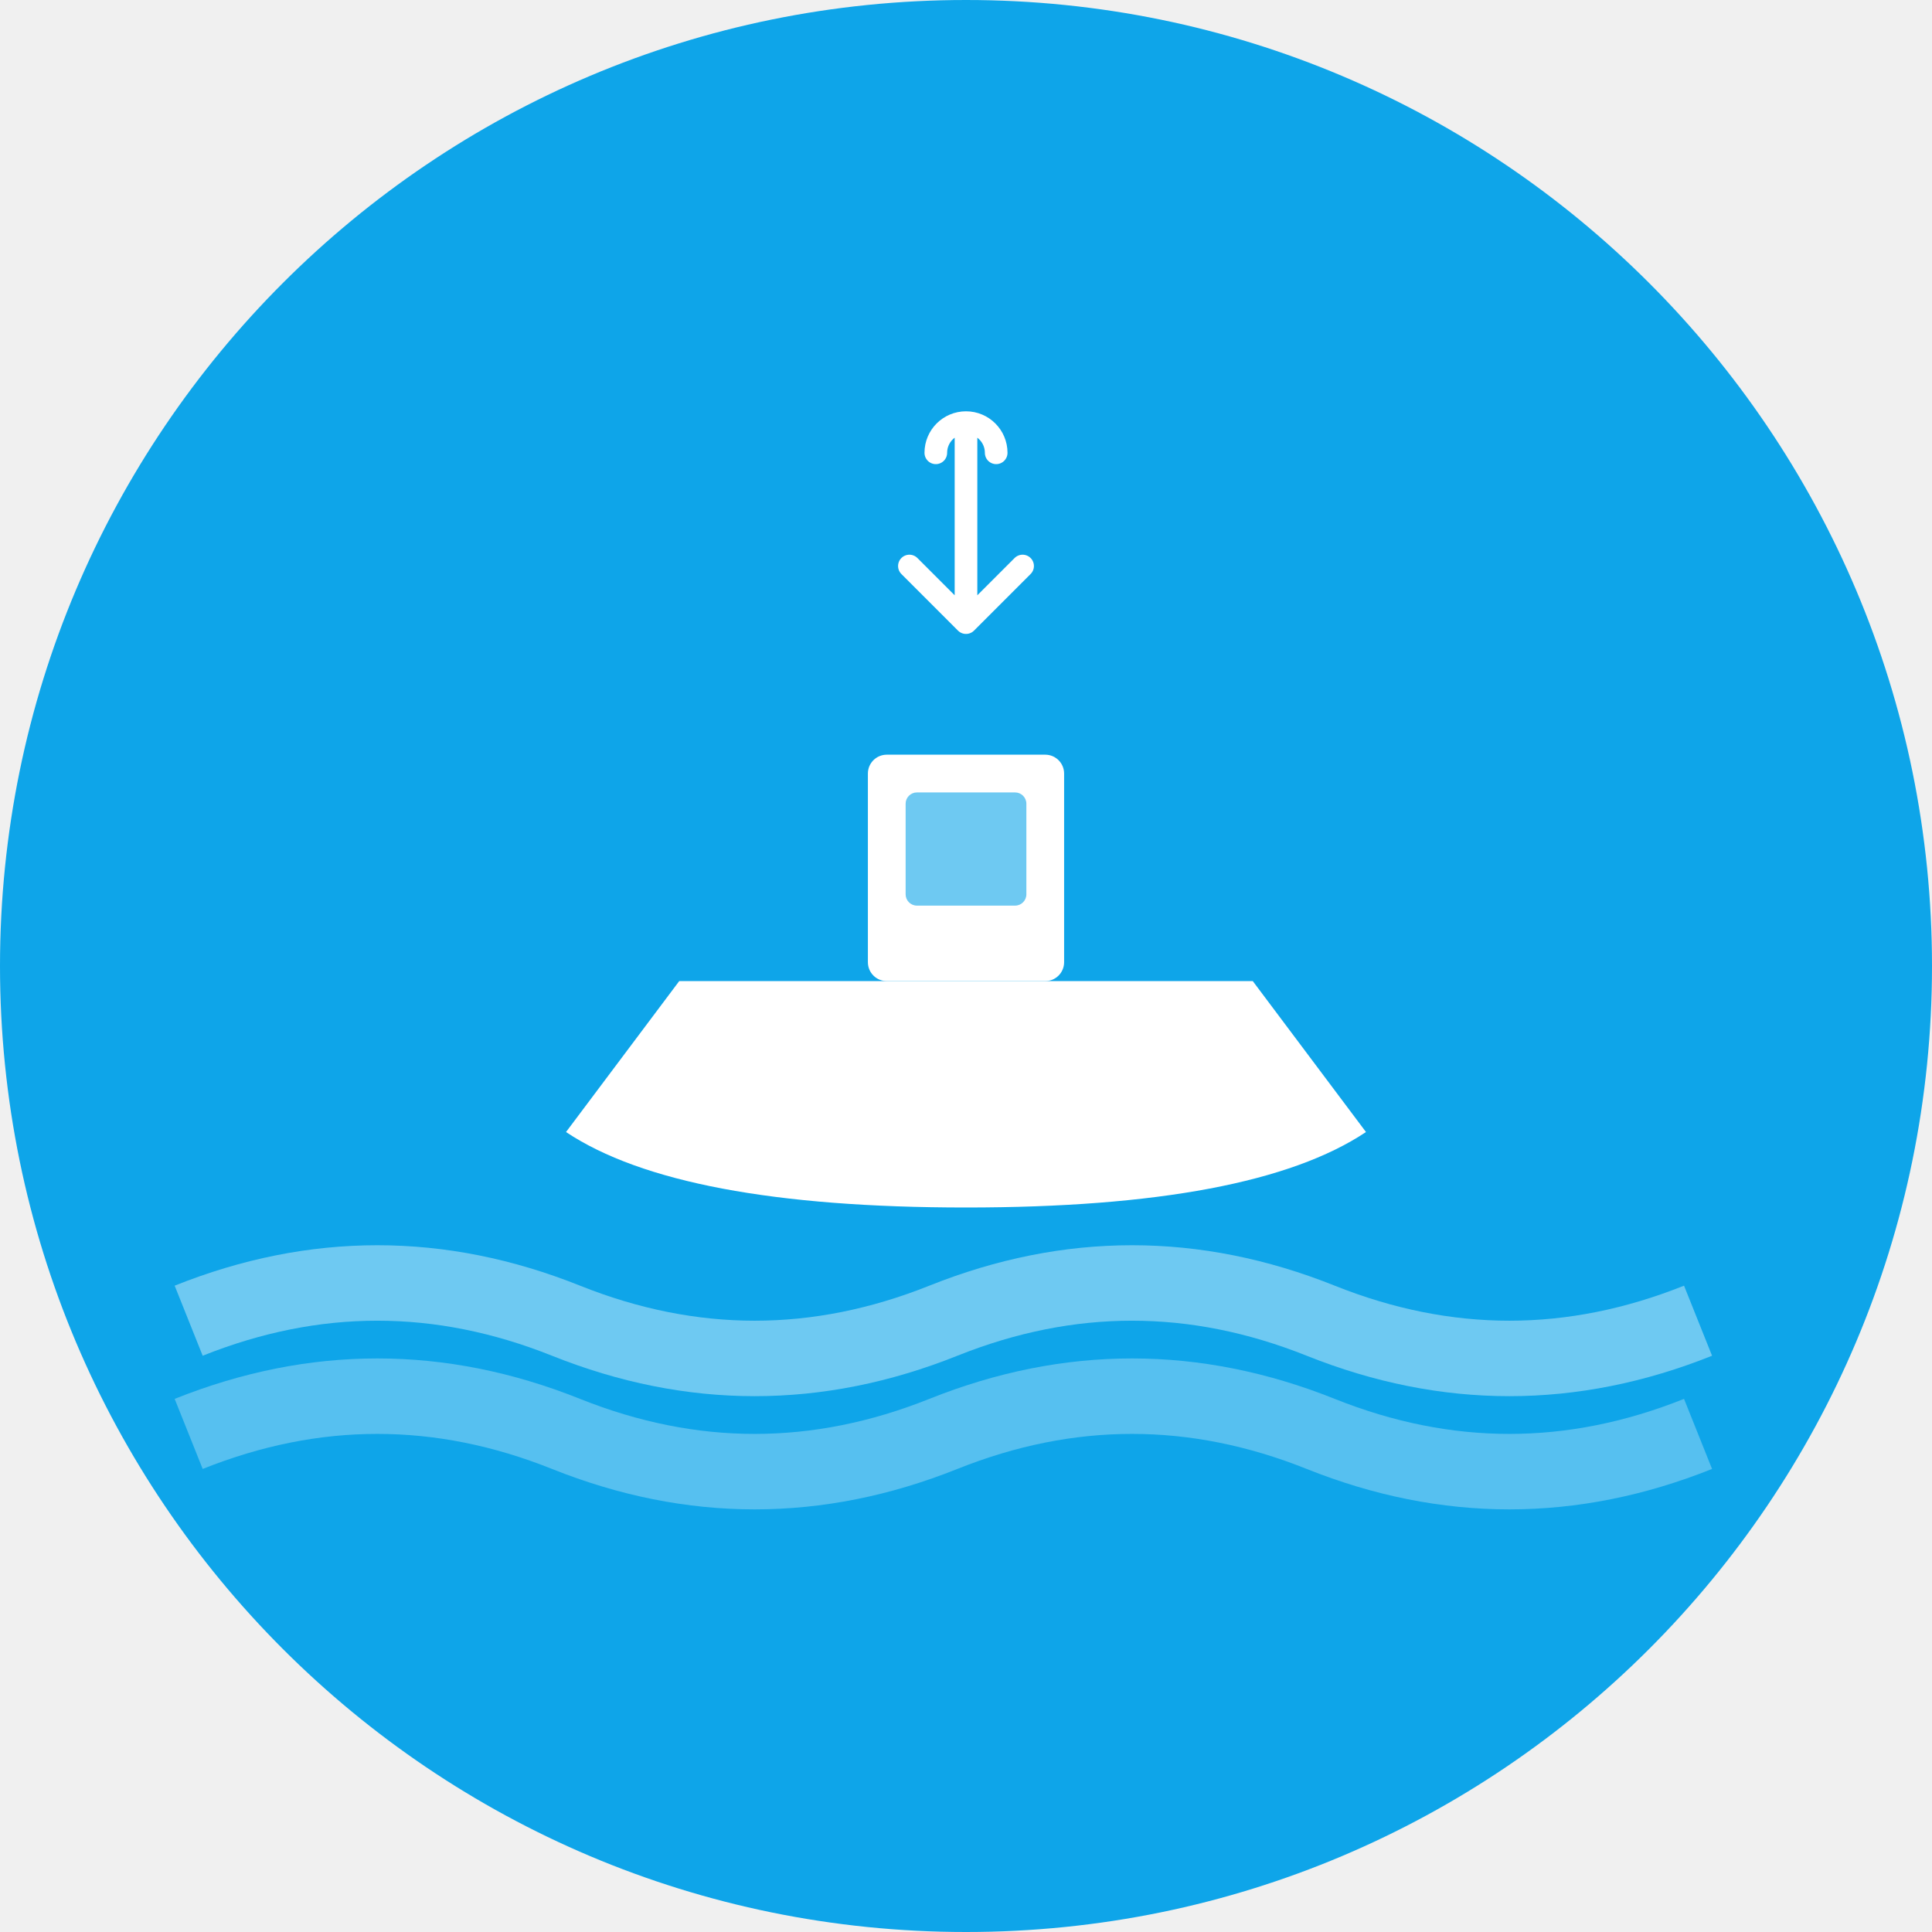
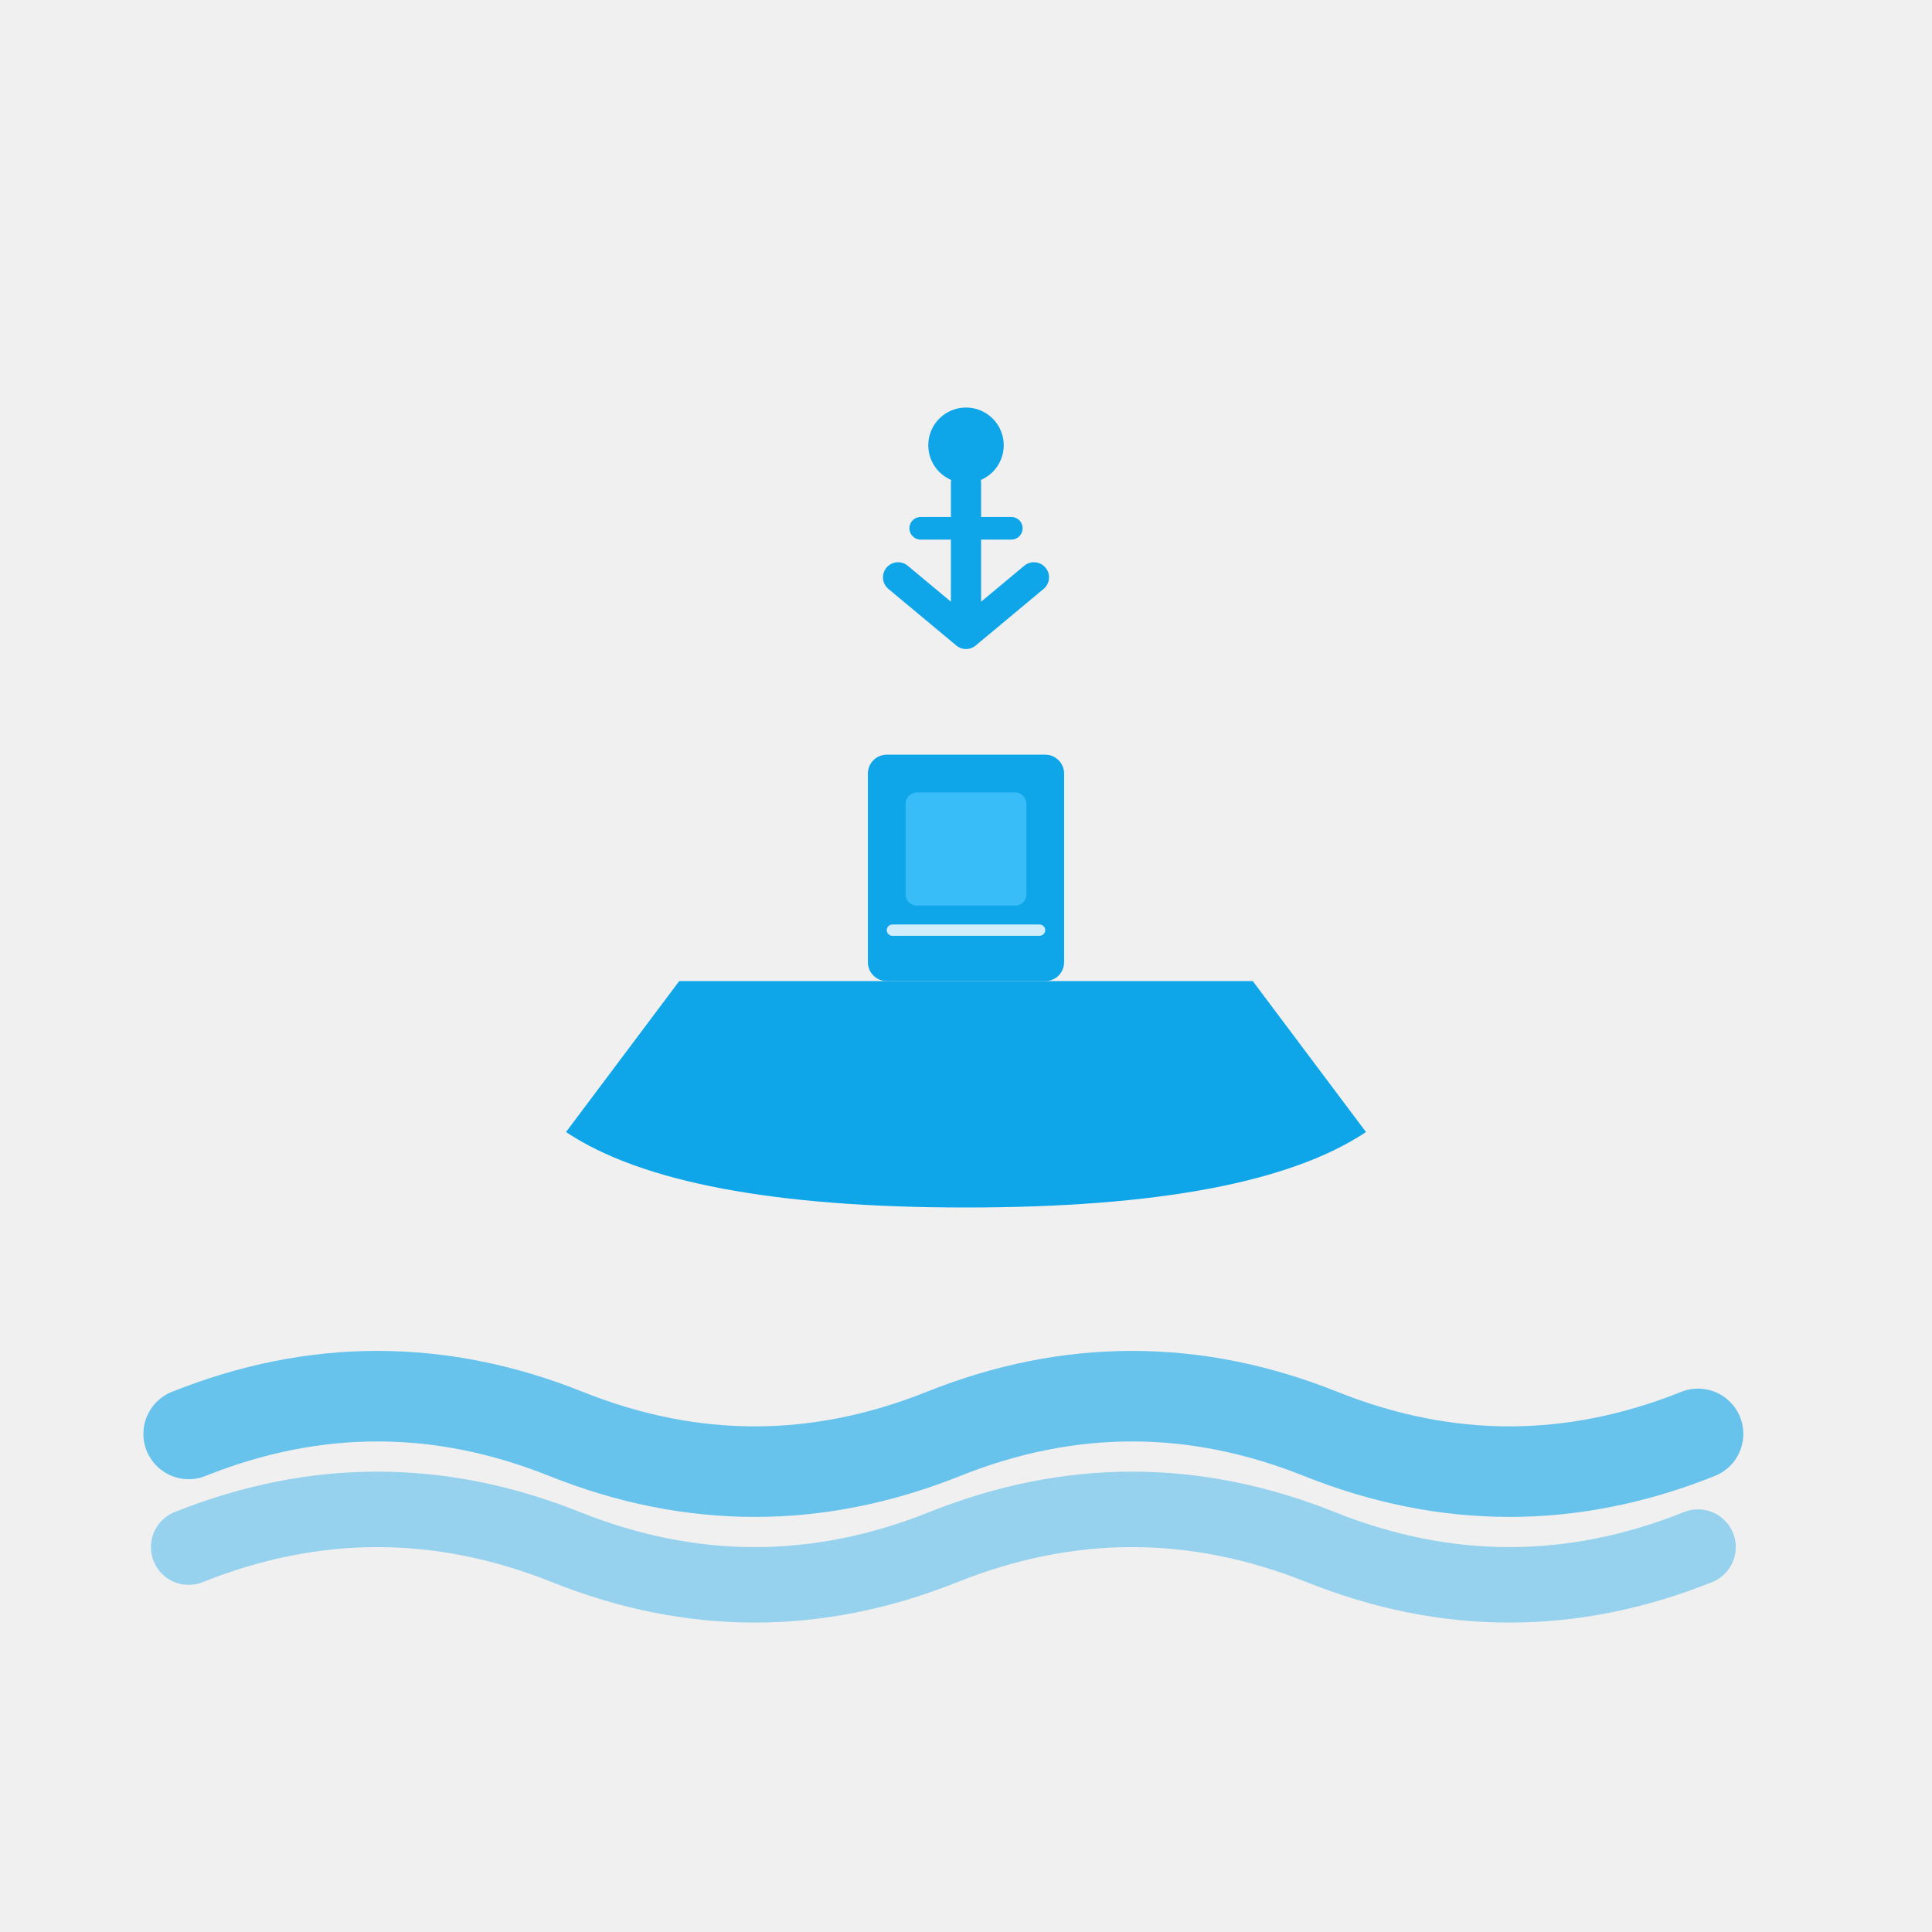
<svg xmlns="http://www.w3.org/2000/svg" viewBox="0 0 512 512">
-   <circle cx="256" cy="256" r="256" fill="#0EA5E9" />
-   <path d="M 50 350 Q 100 330 150 350 T 250 350 T 350 350 T 450 350" stroke="#ffffff" stroke-width="20" fill="none" opacity="0.4" />
-   <path d="M 50 380 Q 100 360 150 380 T 250 380 T 350 380 T 450 380" stroke="#ffffff" stroke-width="20" fill="none" opacity="0.3" />
-   <path d="M 180 260 L 150 300 Q 180 320 256 320 Q 332 320 362 300 L 332 260 Z" fill="#ffffff" />
-   <rect x="230" y="200" width="52" height="60" rx="5" fill="#ffffff" />
-   <rect x="240" y="210" width="32" height="30" rx="3" fill="#0EA5E9" opacity="0.6" />
+   <path d="M 50 380 Q 100 360 150 380 T 250 380 T 350 380 T 450 380" stroke="#0EA5E9" stroke-width="24" fill="none" opacity="0.6" stroke-linecap="round" />
+   <path d="M 50 410 Q 100 390 150 410 T 250 410 T 350 410 T 450 410" stroke="#0EA5E9" stroke-width="20" fill="none" opacity="0.4" stroke-linecap="round" />
+   <path d="M 180 260 L 150 300 Q 180 320 256 320 Q 332 320 362 300 L 332 260 Z" fill="#0EA5E9" />
+   <rect x="230" y="200" width="52" height="60" rx="5" fill="#0EA5E9" />
+   <rect x="240" y="210" width="32" height="30" rx="3" fill="#38BDF8" />
+   <rect x="235" y="245" width="42" height="3" rx="1.5" fill="#ffffff" opacity="0.8" />
  <g transform="translate(256, 140)">
-     <path d="M 0 -25 L 0 25 M -15 10 L 0 25 L 15 10 M -8 -20 A 8 8 0 1 1 8 -20" stroke="#ffffff" stroke-width="6" fill="none" stroke-linecap="round" stroke-linejoin="round" />
+     <circle cx="0" cy="-22" r="10" fill="#0EA5E9" />
+     <path d="M 0 -12 L 0 28 M -18 13 L 0 28 L 18 13" stroke="#0EA5E9" stroke-width="8" fill="none" stroke-linecap="round" stroke-linejoin="round" />
+     <line x1="-12" y1="0" x2="12" y2="0" stroke="#0EA5E9" stroke-width="6" stroke-linecap="round" />
  </g>
</svg>
